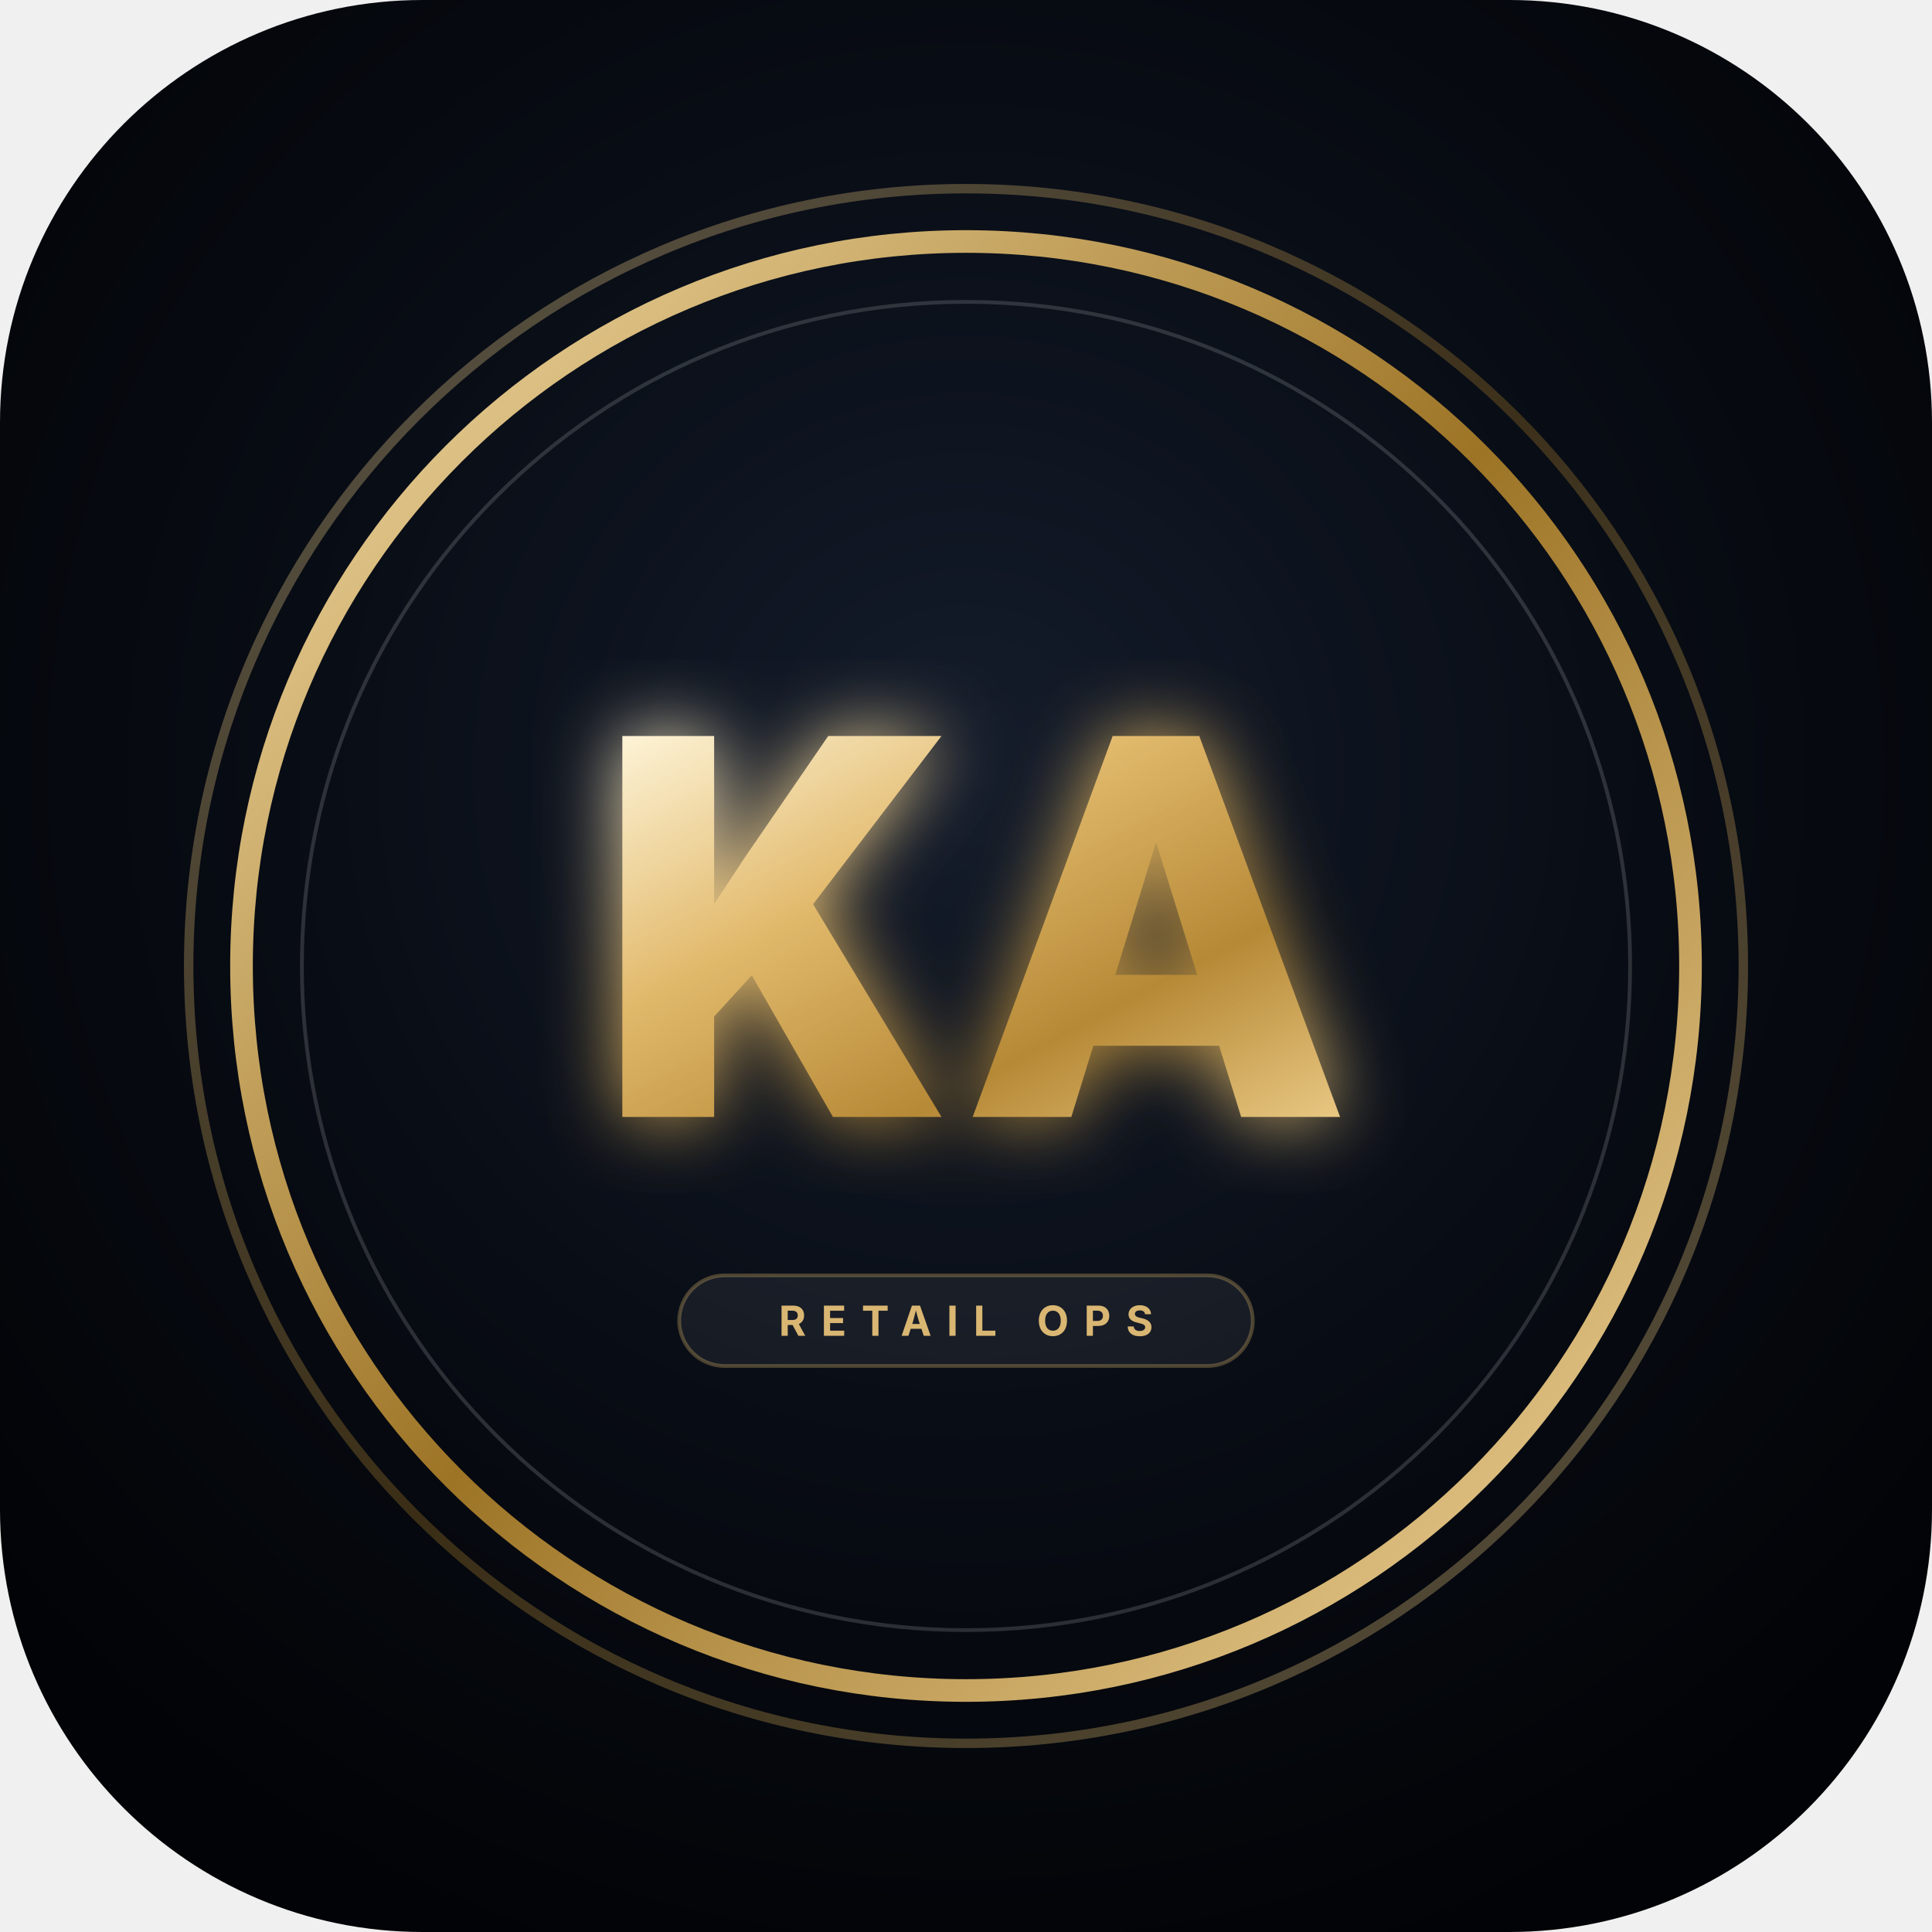
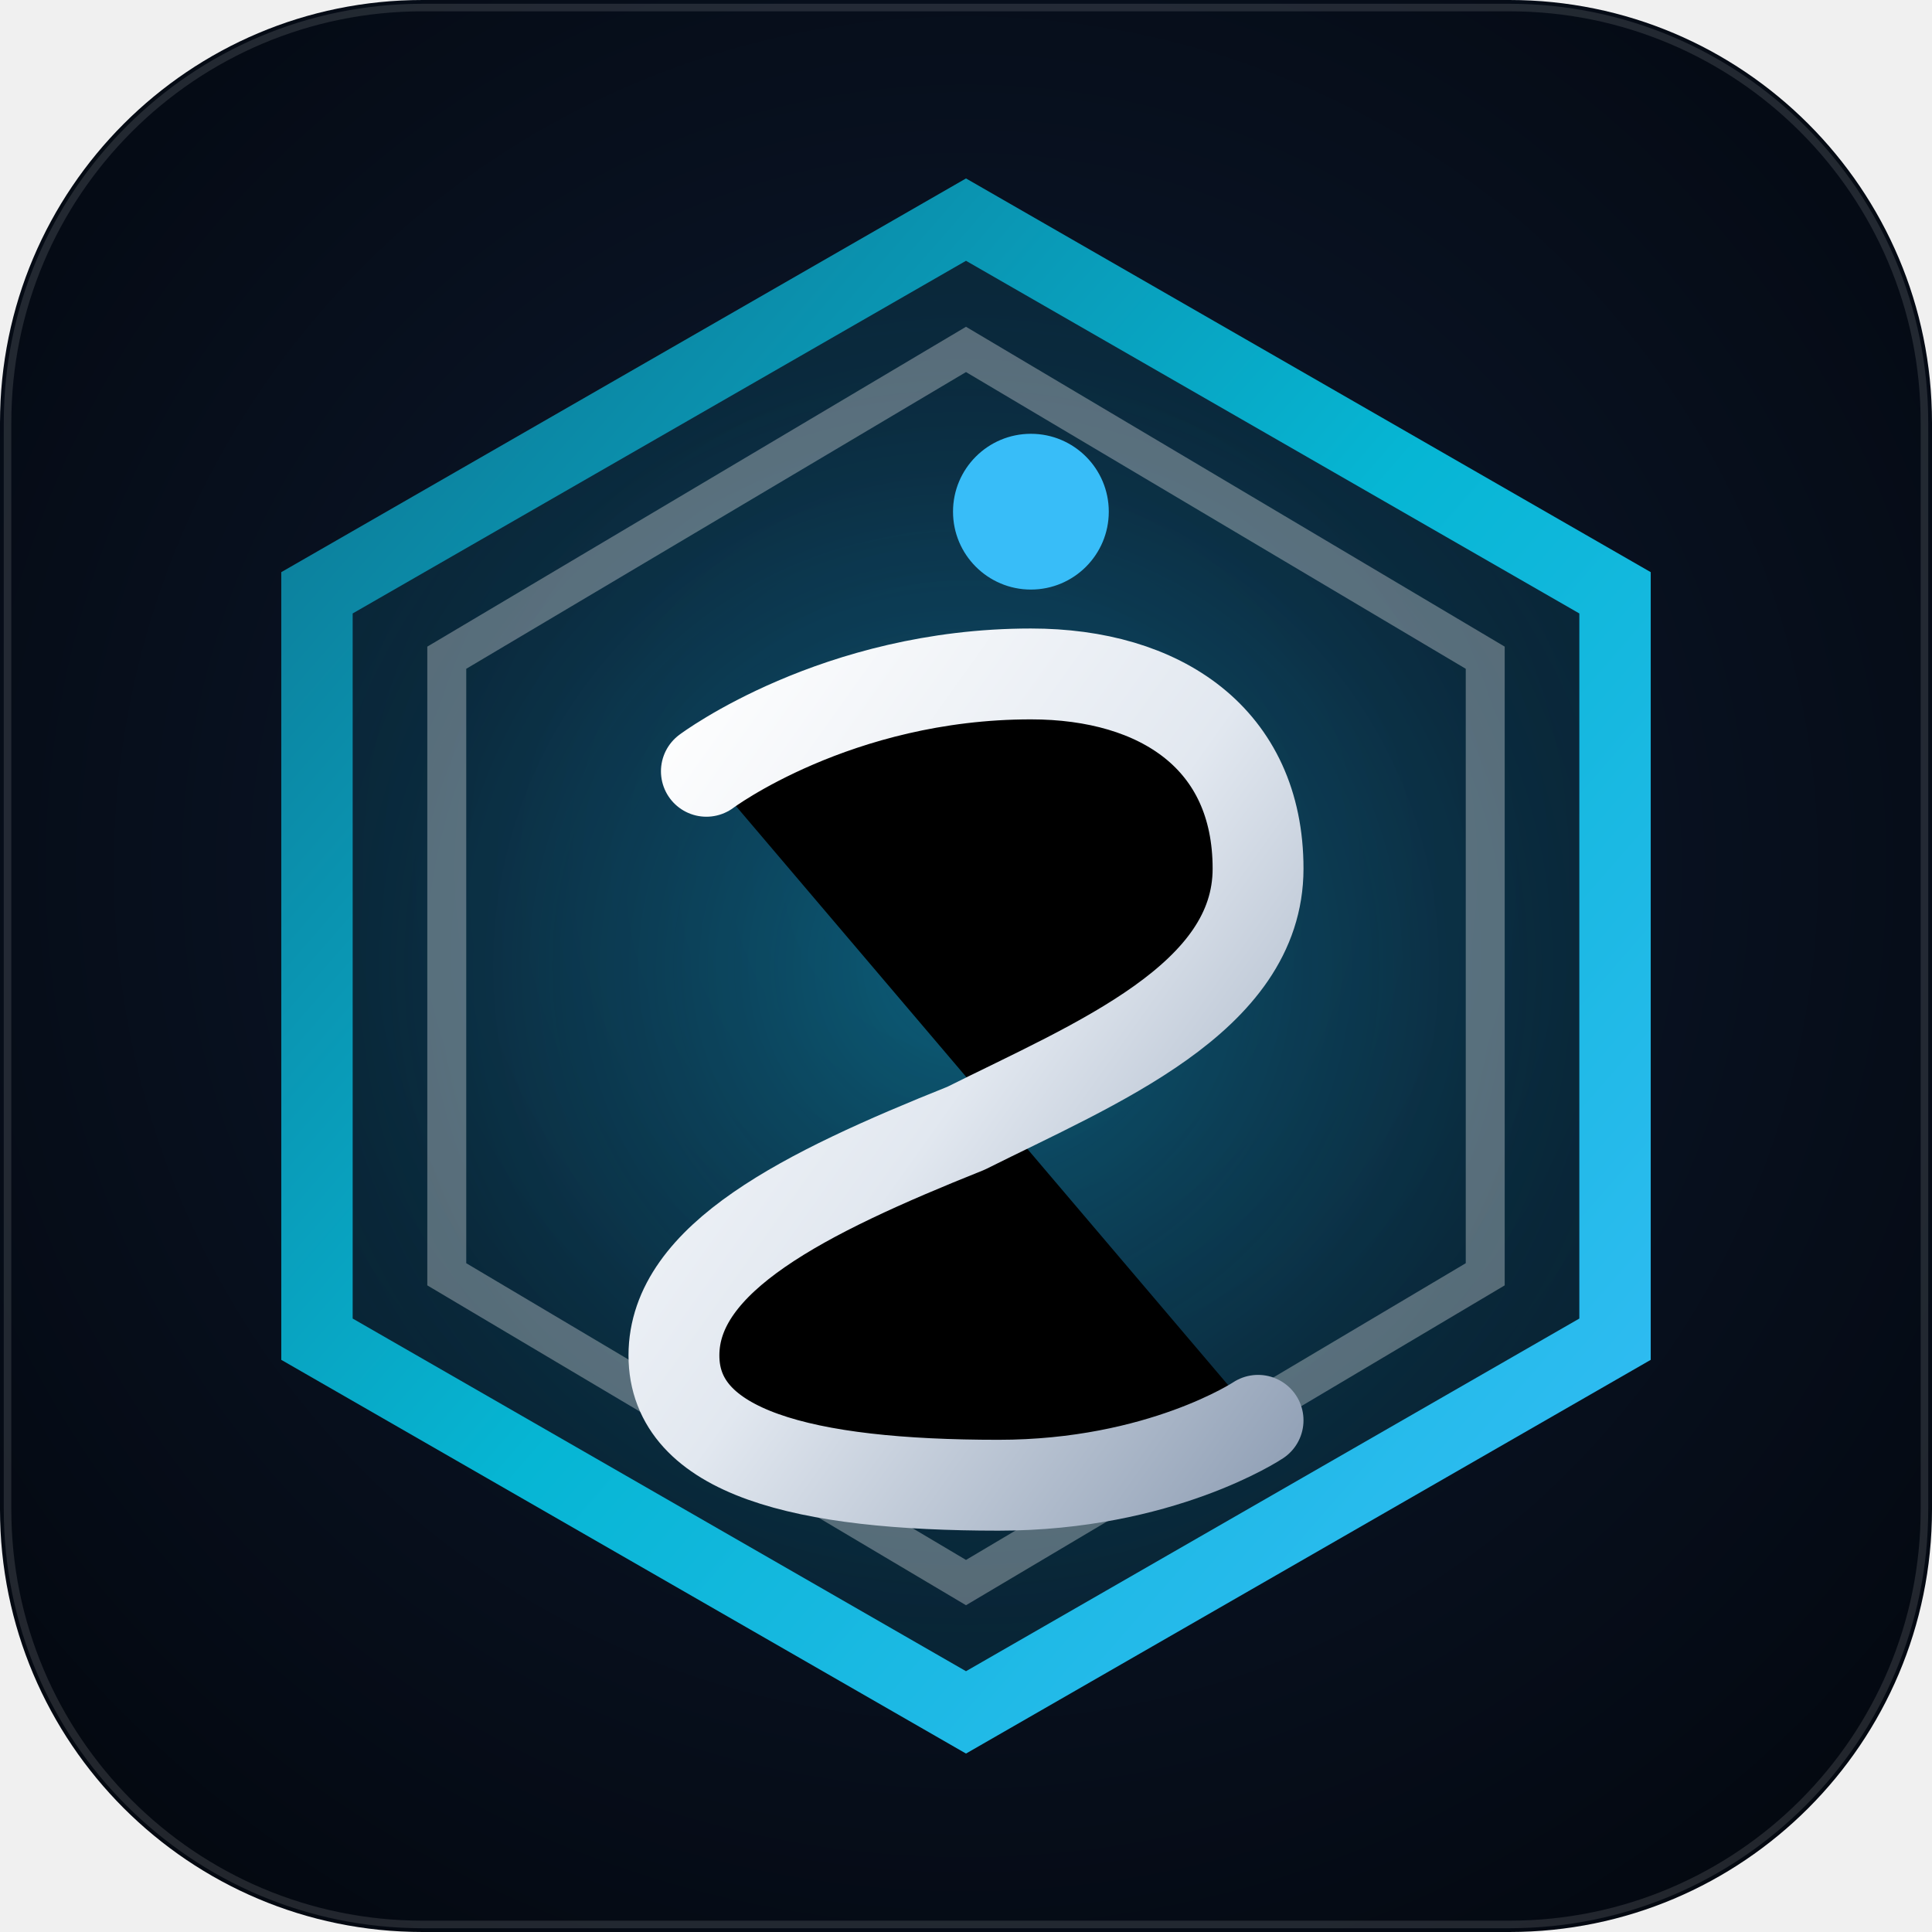
<svg xmlns="http://www.w3.org/2000/svg" viewBox="0 0 512 512" width="512" height="512">
  <defs>
-     <radialGradient id="bgGrad" cx="50%" cy="40%" r="65%">
-       <stop offset="0%" stop-color="#141c2b" />
-       <stop offset="55%" stop-color="#080c14" />
-       <stop offset="100%" stop-color="#020306" />
+     <radialGradient id="bgGrad" cx="50%" cy="45%" r="70%">
+       <stop offset="0%" stop-color="#0E1E38" />
+       <stop offset="50%" stop-color="#081120" />
+       <stop offset="100%" stop-color="#03070E" />
    </radialGradient>
-     <linearGradient id="goldGrad" x1="0%" y1="0%" x2="100%" y2="100%">
-       <stop offset="0%" stop-color="#fdf3d6" />
-       <stop offset="35%" stop-color="#e2ba6d" />
-       <stop offset="70%" stop-color="#b68936" />
-       <stop offset="100%" stop-color="#e8c782" />
+     <radialGradient id="glowGrad" cx="50%" cy="50%" r="48%">
+       <stop offset="0%" stop-color="rgba(6, 182, 212, 0.4)" />
+       <stop offset="60%" stop-color="rgba(14, 116, 144, 0.15)" />
+       <stop offset="100%" stop-color="transparent" />
+     </radialGradient>
+     <linearGradient id="emblemBorderGlow" x1="0%" y1="0%" x2="100%" y2="100%">
+       <stop offset="0%" stop-color="#0E7490" />
+       <stop offset="50%" stop-color="#06B6D4" />
+       <stop offset="100%" stop-color="#38BDF8" />
    </linearGradient>
-     <linearGradient id="ringGrad" x1="0%" y1="0%" x2="100%" y2="100%">
-       <stop offset="0%" stop-color="#f6dfa9" />
-       <stop offset="50%" stop-color="#9d7426" />
-       <stop offset="100%" stop-color="#f2d79d" />
+     <linearGradient id="silverTitleGrad" x1="0%" y1="0%" x2="100%" y2="100%">
+       <stop offset="0%" stop-color="#FFFFFF" />
+       <stop offset="50%" stop-color="#E2E8F0" />
+       <stop offset="100%" stop-color="#94A3B8" />
    </linearGradient>
-     <filter id="glow" x="-20%" y="-20%" width="140%" height="140%">
-       <feGaussianBlur stdDeviation="10" result="blur" />
-       <feComposite in="SourceGraphic" in2="blur" operator="over" />
-     </filter>
  </defs>
  <rect width="512" height="512" rx="112" fill="url(#bgGrad)" />
-   <circle cx="256" cy="256" r="206" fill="none" stroke="url(#ringGrad)" stroke-width="2.5" opacity="0.35" />
-   <circle cx="256" cy="256" r="192" fill="none" stroke="url(#ringGrad)" stroke-width="6" />
-   <circle cx="256" cy="256" r="176" fill="none" stroke="#ffffff" stroke-width="1" opacity="0.15" />
-   <g filter="url(#glow)">
-     <text x="256" y="296" text-anchor="middle" font-family="'Space Grotesk', -apple-system, BlinkMacSystemFont, 'Segoe UI', Roboto, sans-serif" font-size="142" font-weight="800" letter-spacing="10" fill="url(#goldGrad)">KA</text>
+   <rect width="508" height="508" x="2" y="2" rx="110" fill="none" stroke="rgba(255,255,255,0.12)" stroke-width="2" />
+   <circle cx="256" cy="256" r="200" fill="url(#glowGrad)" />
+   <g transform="translate(256, 256) scale(8.6) translate(-26, -26)">
+     <polygon points="26,3 46,14.5 46,37.5 26,49 6,37.5 6,14.5" stroke="url(#emblemBorderGlow)" stroke-width="2.2" fill="rgba(14, 116, 144, 0.22)" />
+     <polygon points="26,7 42,16.5 42,35.5 26,45 10,35.5 10,16.5" stroke="rgba(255, 255, 255, 0.32)" stroke-width="1.2" fill="none" />
+     <path d="M18 20C18 20 22 17 28 17C32 17 35 19 35 23C35 27 30 29 26 31C21 33 17 35 17 38C17 41 21 42 27 42C32 42 35 40 35 40" stroke="url(#silverTitleGrad)" stroke-width="2.8" stroke-linecap="round" stroke-linejoin="round" />
+     <circle cx="28" cy="12" r="2.4" fill="#38BDF8" />
  </g>
-   <rect x="180" y="338" width="152" height="24" rx="12" fill="rgba(255,255,255,0.06)" stroke="rgba(226,186,109,0.3)" stroke-width="1" />
-   <text x="256" y="354" text-anchor="middle" font-family="-apple-system, BlinkMacSystemFont, sans-serif" font-size="11" font-weight="700" letter-spacing="4" fill="#d9b672">RETAIL OPS</text>
</svg>
